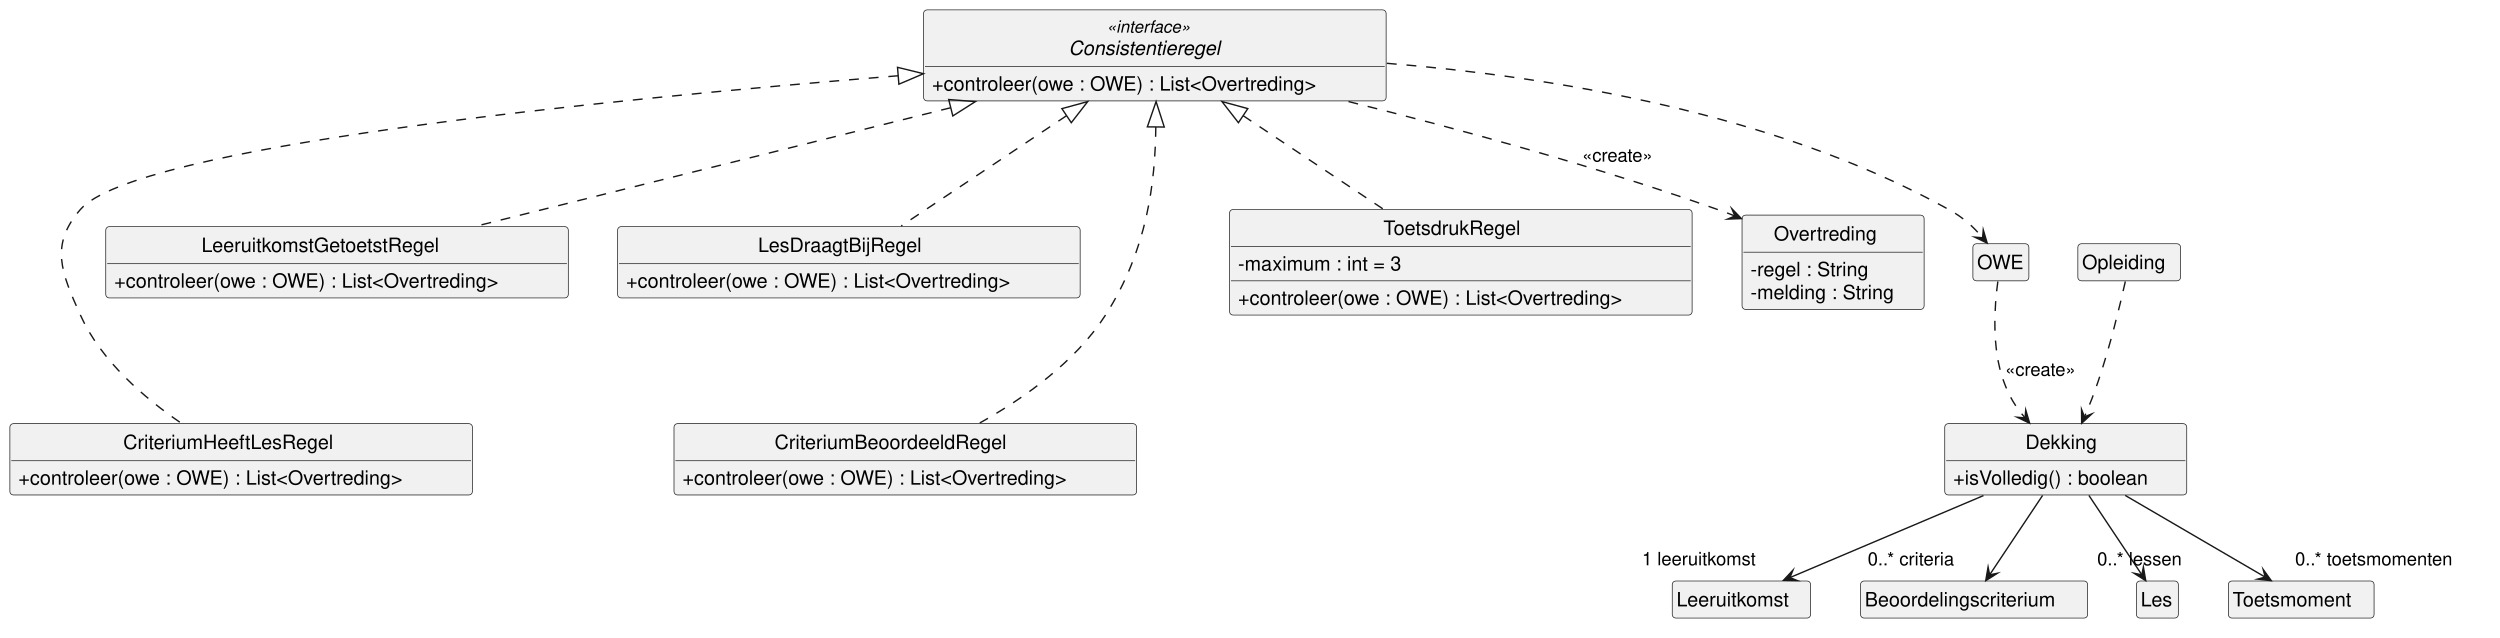
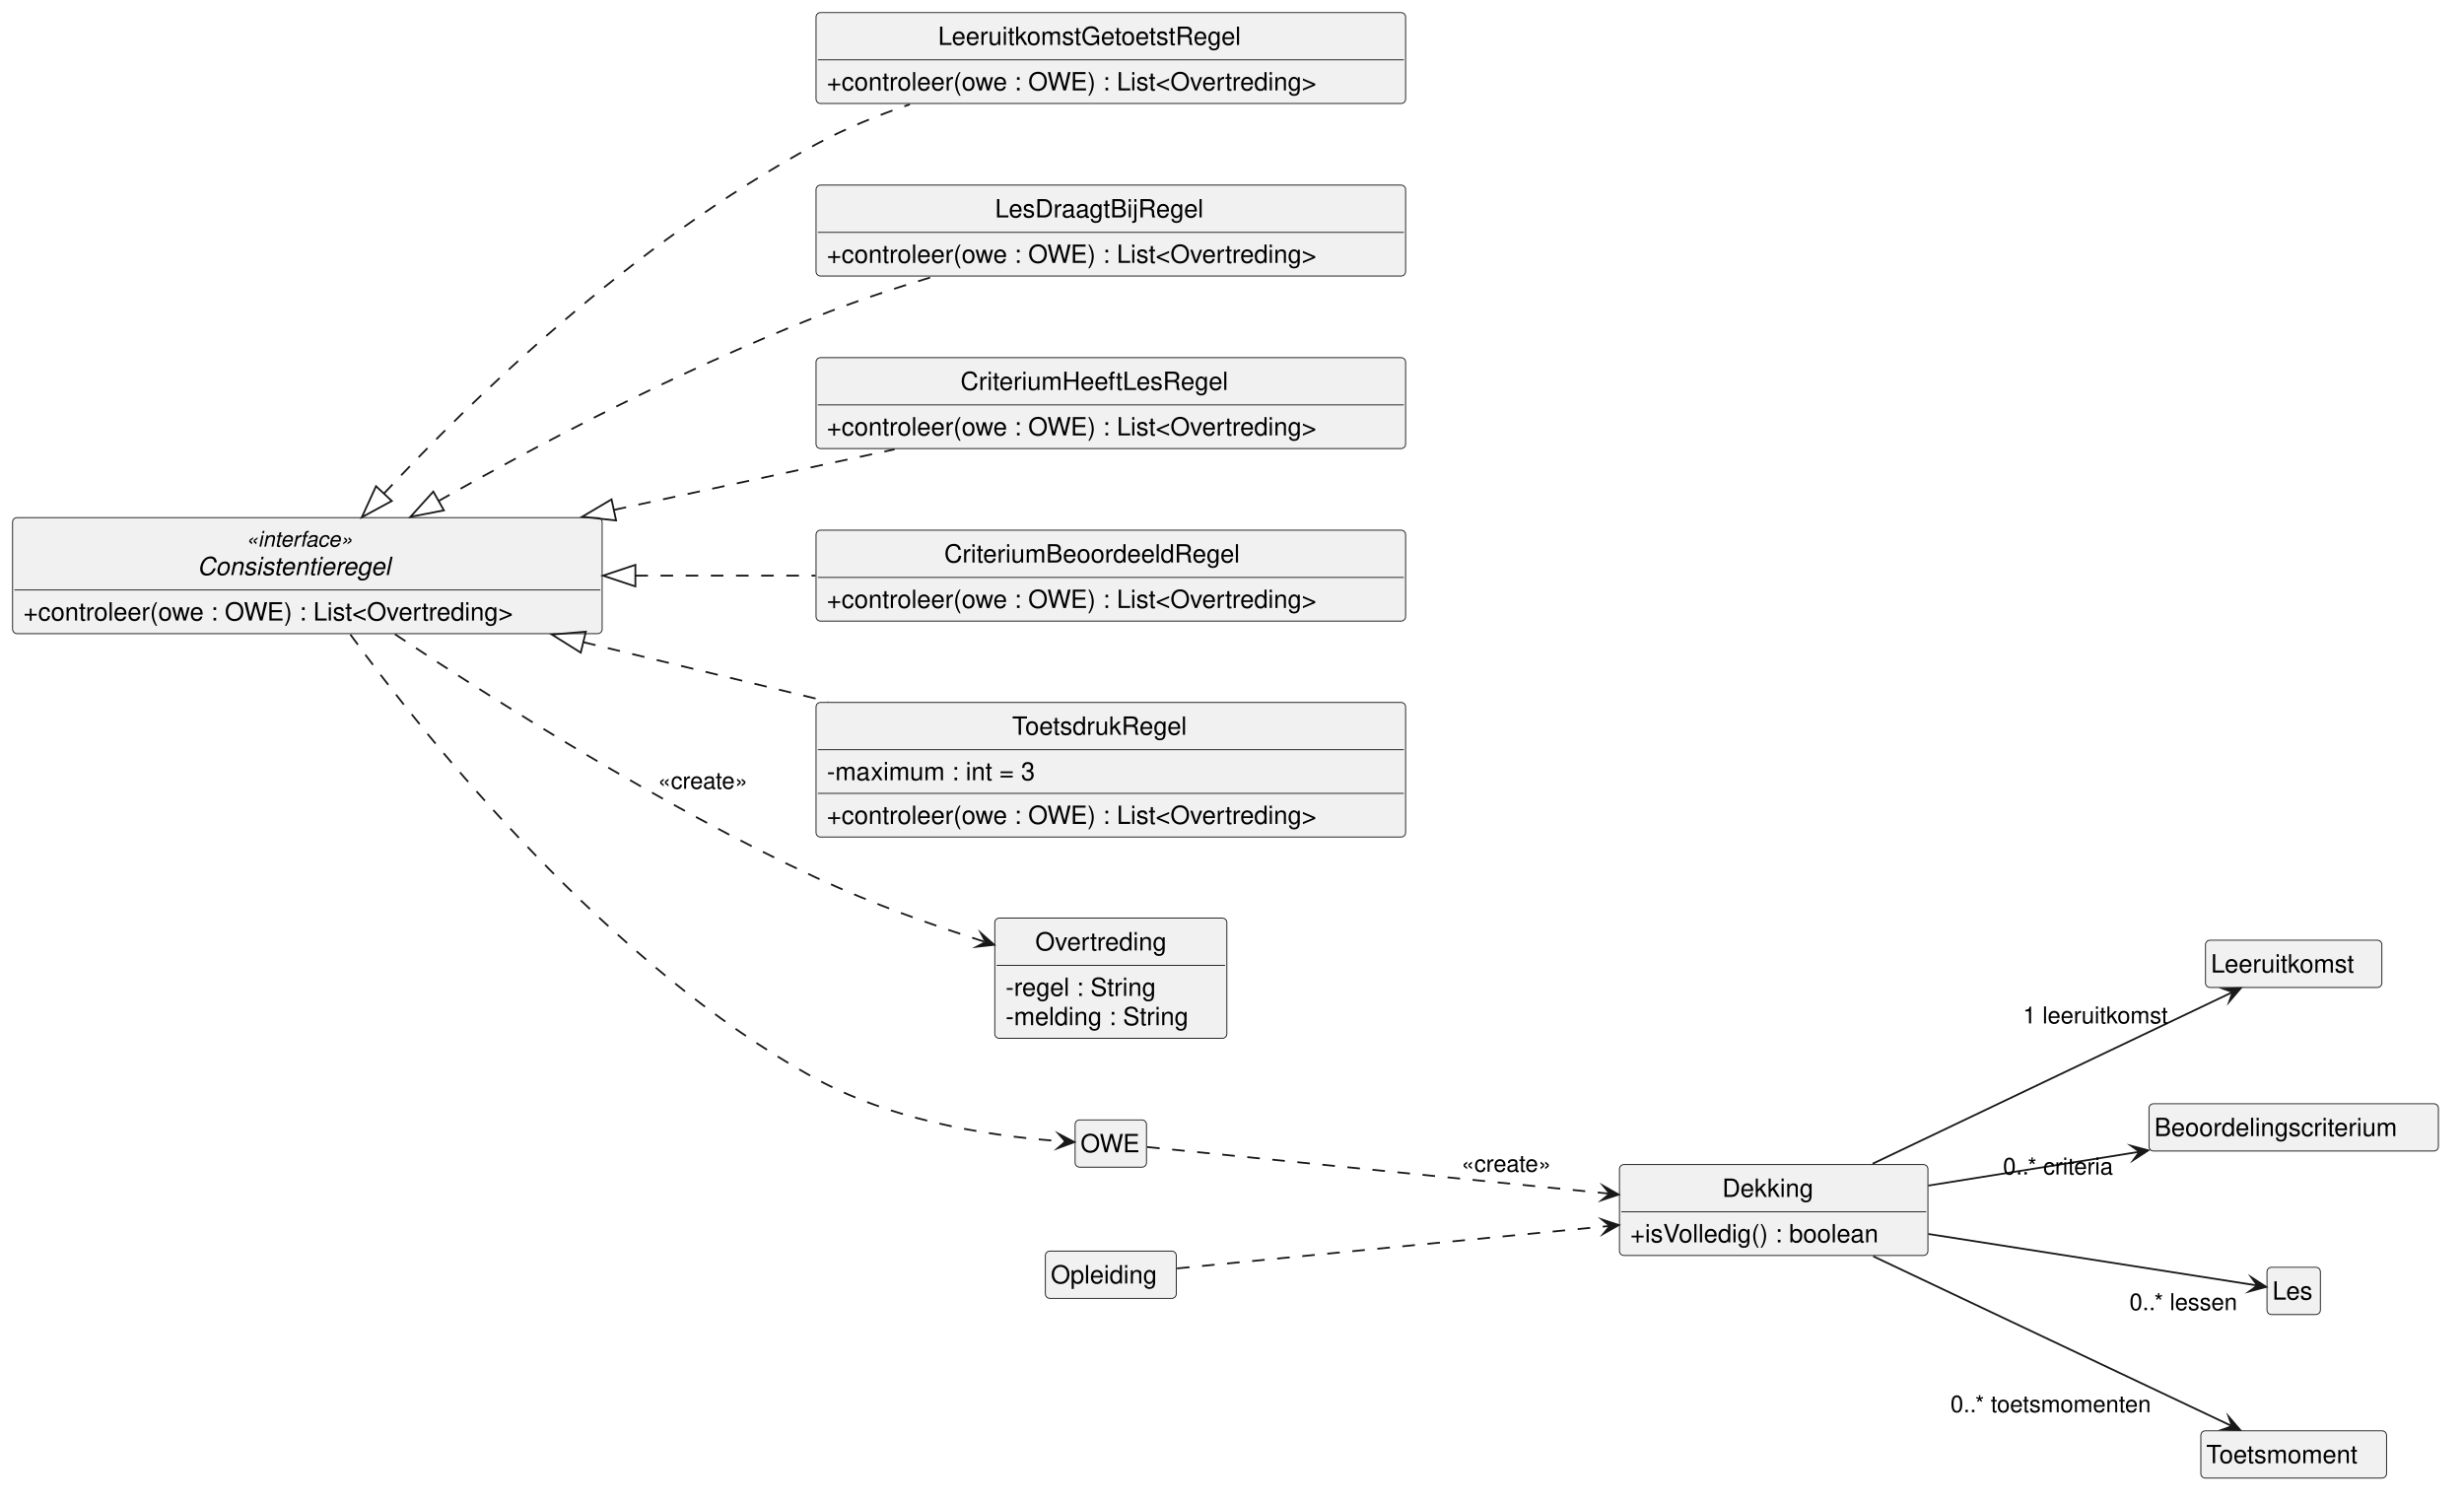
- <svg xmlns="http://www.w3.org/2000/svg" version="1.1" data-diagram-type="CLASS" style="width:1773px;height:452px;background:#FFFFFF;" width="1773px" height="452px" viewBox="0 0 1773 452" zoomAndPan="magnify" preserveAspectRatio="none" contentStyleType="text/css">
+ <svg xmlns="http://www.w3.org/2000/svg" version="1.1" data-diagram-type="CLASS" style="width:1371px;height:836px;background:#FFFFFF;" width="1371px" height="836px" viewBox="0 0 1371 836" zoomAndPan="magnify" preserveAspectRatio="none" contentStyleType="text/css">
  <defs />
  <g font-family="sans-serif" lengthAdjust="spacing">
-     <g class="entity" data-qualified-name="Consistentieregel" id="ent0001" data-source-line="11">
-       <rect x="655" y="7" width="328.046" height="64.563" fill="#F1F1F1" style="stroke:#181818;stroke-width:0.5;" rx="2.5" ry="2.5" />
-       <text x="784.857" y="23.139" fill="#000" font-size="12" textLength="68.332" font-style="italic" font-family="Helvetica">«interface»</text>
-       <text x="757.814" y="38.964" fill="#000" font-size="14" textLength="122.418" font-style="italic" font-family="Helvetica">Consistentieregel</text>
-       <line x1="656" y1="47.266" x2="982.046" y2="47.266" style="stroke:#181818;stroke-width:0.5;" />
-       <text x="661" y="64.261" fill="#000" font-size="14" textLength="316.046" font-family="Helvetica">+controleer(owe : OWE) : List&lt;Overtreding&gt;</text>
+     <g class="entity" data-qualified-name="Consistentieregel" id="ent0001" data-source-line="13">
+       <rect x="7" y="288.02" width="328.046" height="64.563" fill="#F1F1F1" style="stroke:#181818;stroke-width:0.5;" rx="2.5" ry="2.5" />
+       <text x="136.857" y="304.159" fill="#000" font-size="12" textLength="68.332" font-style="italic" font-family="Helvetica">«interface»</text>
+       <text x="109.814" y="319.984" fill="#000" font-size="14" textLength="122.418" font-style="italic" font-family="Helvetica">Consistentieregel</text>
+       <line x1="8" y1="328.286" x2="334.046" y2="328.286" style="stroke:#181818;stroke-width:0.5;" />
+       <text x="13" y="345.281" fill="#000" font-size="14" textLength="316.046" font-family="Helvetica">+controleer(owe : OWE) : List&lt;Overtreding&gt;</text>
    </g>
-     <g class="entity" data-qualified-name="LeeruitkomstGetoetstRegel" id="ent0002" data-source-line="15">
-       <rect x="75" y="160.71" width="328.046" height="50.594" fill="#F1F1F1" style="stroke:#181818;stroke-width:0.5;" rx="2.5" ry="2.5" />
-       <text x="142.893" y="178.705" fill="#000" font-size="14" textLength="192.261" font-family="Helvetica">LeeruitkomstGetoetstRegel</text>
-       <line x1="76" y1="187.007" x2="402.046" y2="187.007" style="stroke:#181818;stroke-width:0.5;" />
-       <text x="81" y="204.002" fill="#000" font-size="14" textLength="316.046" font-family="Helvetica">+controleer(owe : OWE) : List&lt;Overtreding&gt;</text>
+     <g class="entity" data-qualified-name="LeeruitkomstGetoetstRegel" id="ent0002" data-source-line="17">
+       <rect x="454.05" y="7" width="328.046" height="50.594" fill="#F1F1F1" style="stroke:#181818;stroke-width:0.5;" rx="2.5" ry="2.5" />
+       <text x="521.943" y="24.995" fill="#000" font-size="14" textLength="192.261" font-family="Helvetica">LeeruitkomstGetoetstRegel</text>
+       <line x1="455.05" y1="33.297" x2="781.096" y2="33.297" style="stroke:#181818;stroke-width:0.5;" />
+       <text x="460.05" y="50.292" fill="#000" font-size="14" textLength="316.046" font-family="Helvetica">+controleer(owe : OWE) : List&lt;Overtreding&gt;</text>
    </g>
-     <g class="entity" data-qualified-name="LesDraagtBijRegel" id="ent0003" data-source-line="18">
-       <rect x="438" y="160.71" width="328.046" height="50.594" fill="#F1F1F1" style="stroke:#181818;stroke-width:0.5;" rx="2.5" ry="2.5" />
-       <text x="537.577" y="178.705" fill="#000" font-size="14" textLength="128.892" font-family="Helvetica">LesDraagtBijRegel</text>
-       <line x1="439" y1="187.007" x2="765.046" y2="187.007" style="stroke:#181818;stroke-width:0.5;" />
-       <text x="444" y="204.002" fill="#000" font-size="14" textLength="316.046" font-family="Helvetica">+controleer(owe : OWE) : List&lt;Overtreding&gt;</text>
+     <g class="entity" data-qualified-name="LesDraagtBijRegel" id="ent0003" data-source-line="20">
+       <rect x="454.05" y="103" width="328.046" height="50.594" fill="#F1F1F1" style="stroke:#181818;stroke-width:0.5;" rx="2.5" ry="2.5" />
+       <text x="553.627" y="120.995" fill="#000" font-size="14" textLength="128.892" font-family="Helvetica">LesDraagtBijRegel</text>
+       <line x1="455.05" y1="129.297" x2="781.096" y2="129.297" style="stroke:#181818;stroke-width:0.5;" />
+       <text x="460.05" y="146.292" fill="#000" font-size="14" textLength="316.046" font-family="Helvetica">+controleer(owe : OWE) : List&lt;Overtreding&gt;</text>
    </g>
-     <g class="entity" data-qualified-name="CriteriumHeeftLesRegel" id="ent0004" data-source-line="21">
-       <rect x="7" y="300.45" width="328.046" height="50.594" fill="#F1F1F1" style="stroke:#181818;stroke-width:0.5;" rx="2.5" ry="2.5" />
-       <text x="87.378" y="318.445" fill="#000" font-size="14" textLength="167.289" font-family="Helvetica">CriteriumHeeftLesRegel</text>
-       <line x1="8" y1="326.747" x2="334.046" y2="326.747" style="stroke:#181818;stroke-width:0.5;" />
-       <text x="13" y="343.742" fill="#000" font-size="14" textLength="316.046" font-family="Helvetica">+controleer(owe : OWE) : List&lt;Overtreding&gt;</text>
+     <g class="entity" data-qualified-name="CriteriumHeeftLesRegel" id="ent0004" data-source-line="23">
+       <rect x="454.05" y="199" width="328.046" height="50.594" fill="#F1F1F1" style="stroke:#181818;stroke-width:0.5;" rx="2.5" ry="2.5" />
+       <text x="534.428" y="216.995" fill="#000" font-size="14" textLength="167.289" font-family="Helvetica">CriteriumHeeftLesRegel</text>
+       <line x1="455.05" y1="225.297" x2="781.096" y2="225.297" style="stroke:#181818;stroke-width:0.5;" />
+       <text x="460.05" y="242.292" fill="#000" font-size="14" textLength="316.046" font-family="Helvetica">+controleer(owe : OWE) : List&lt;Overtreding&gt;</text>
    </g>
-     <g class="entity" data-qualified-name="CriteriumBeoordeeldRegel" id="ent0005" data-source-line="24">
-       <rect x="478" y="300.45" width="328.046" height="50.594" fill="#F1F1F1" style="stroke:#181818;stroke-width:0.5;" rx="2.5" ry="2.5" />
-       <text x="549.321" y="318.445" fill="#000" font-size="14" textLength="185.404" font-family="Helvetica">CriteriumBeoordeeldRegel</text>
-       <line x1="479" y1="326.747" x2="805.046" y2="326.747" style="stroke:#181818;stroke-width:0.5;" />
-       <text x="484" y="343.742" fill="#000" font-size="14" textLength="316.046" font-family="Helvetica">+controleer(owe : OWE) : List&lt;Overtreding&gt;</text>
+     <g class="entity" data-qualified-name="CriteriumBeoordeeldRegel" id="ent0005" data-source-line="26">
+       <rect x="454.05" y="295" width="328.046" height="50.594" fill="#F1F1F1" style="stroke:#181818;stroke-width:0.5;" rx="2.5" ry="2.5" />
+       <text x="525.371" y="312.995" fill="#000" font-size="14" textLength="185.404" font-family="Helvetica">CriteriumBeoordeeldRegel</text>
+       <line x1="455.05" y1="321.297" x2="781.096" y2="321.297" style="stroke:#181818;stroke-width:0.5;" />
+       <text x="460.05" y="338.292" fill="#000" font-size="14" textLength="316.046" font-family="Helvetica">+controleer(owe : OWE) : List&lt;Overtreding&gt;</text>
    </g>
-     <g class="entity" data-qualified-name="ToetsdrukRegel" id="ent0006" data-source-line="27">
-       <rect x="872" y="148.56" width="328.046" height="74.891" fill="#F1F1F1" style="stroke:#181818;stroke-width:0.5;" rx="2.5" ry="2.5" />
-       <text x="981.089" y="166.555" fill="#000" font-size="14" textLength="109.867" font-family="Helvetica">ToetsdrukRegel</text>
-       <line x1="873" y1="174.857" x2="1199.046" y2="174.857" style="stroke:#181818;stroke-width:0.5;" />
-       <text x="878" y="191.852" fill="#000" font-size="14" textLength="136.999" font-family="Helvetica">-maximum : int = 3</text>
-       <line x1="873" y1="199.154" x2="1199.046" y2="199.154" style="stroke:#181818;stroke-width:0.5;" />
-       <text x="878" y="216.149" fill="#000" font-size="14" textLength="316.046" font-family="Helvetica">+controleer(owe : OWE) : List&lt;Overtreding&gt;</text>
+     <g class="entity" data-qualified-name="ToetsdrukRegel" id="ent0006" data-source-line="29">
+       <rect x="454.05" y="390.86" width="328.046" height="74.891" fill="#F1F1F1" style="stroke:#181818;stroke-width:0.5;" rx="2.5" ry="2.5" />
+       <text x="563.139" y="408.855" fill="#000" font-size="14" textLength="109.867" font-family="Helvetica">ToetsdrukRegel</text>
+       <line x1="455.05" y1="417.157" x2="781.096" y2="417.157" style="stroke:#181818;stroke-width:0.5;" />
+       <text x="460.05" y="434.152" fill="#000" font-size="14" textLength="136.999" font-family="Helvetica">-maximum : int = 3</text>
+       <line x1="455.05" y1="441.454" x2="781.096" y2="441.454" style="stroke:#181818;stroke-width:0.5;" />
+       <text x="460.05" y="458.449" fill="#000" font-size="14" textLength="316.046" font-family="Helvetica">+controleer(owe : OWE) : List&lt;Overtreding&gt;</text>
    </g>
-     <g class="entity" data-qualified-name="Overtreding" id="ent0007" data-source-line="32">
-       <rect x="1235.46" y="152.56" width="129.127" height="66.891" fill="#F1F1F1" style="stroke:#181818;stroke-width:0.5;" rx="2.5" ry="2.5" />
-       <text x="1257.989" y="170.555" fill="#000" font-size="14" textLength="84.068" font-family="Helvetica">Overtreding</text>
-       <line x1="1236.46" y1="178.857" x2="1363.587" y2="178.857" style="stroke:#181818;stroke-width:0.5;" />
-       <text x="1241.46" y="195.852" fill="#000" font-size="14" textLength="96.209" font-family="Helvetica">-regel : String</text>
-       <text x="1241.46" y="212.149" fill="#000" font-size="14" textLength="117.127" font-family="Helvetica">-melding : String</text>
+     <g class="entity" data-qualified-name="Overtreding" id="ent0007" data-source-line="34">
+       <rect x="553.51" y="510.86" width="129.127" height="66.891" fill="#F1F1F1" style="stroke:#181818;stroke-width:0.5;" rx="2.5" ry="2.5" />
+       <text x="576.039" y="528.855" fill="#000" font-size="14" textLength="84.068" font-family="Helvetica">Overtreding</text>
+       <line x1="554.51" y1="537.157" x2="681.637" y2="537.157" style="stroke:#181818;stroke-width:0.5;" />
+       <text x="559.51" y="554.152" fill="#000" font-size="14" textLength="96.209" font-family="Helvetica">-regel : String</text>
+       <text x="559.51" y="570.449" fill="#000" font-size="14" textLength="117.127" font-family="Helvetica">-melding : String</text>
    </g>
-     <g class="entity" data-qualified-name="Dekking" id="ent0008" data-source-line="37">
-       <rect x="1379.21" y="300.45" width="171.626" height="50.594" fill="#F1F1F1" style="stroke:#181818;stroke-width:0.5;" rx="2.5" ry="2.5" />
-       <text x="1436.394" y="318.445" fill="#000" font-size="14" textLength="57.258" font-family="Helvetica">Dekking</text>
-       <line x1="1380.21" y1="326.747" x2="1549.836" y2="326.747" style="stroke:#181818;stroke-width:0.5;" />
-       <text x="1385.21" y="343.742" fill="#000" font-size="14" textLength="159.626" font-family="Helvetica">+isVolledig() : boolean</text>
+     <g class="entity" data-qualified-name="Dekking" id="ent0008" data-source-line="39">
+       <rect x="901.09" y="648" width="171.626" height="50.594" fill="#F1F1F1" style="stroke:#181818;stroke-width:0.5;" rx="2.5" ry="2.5" />
+       <text x="958.274" y="665.995" fill="#000" font-size="14" textLength="57.258" font-family="Helvetica">Dekking</text>
+       <line x1="902.09" y1="674.297" x2="1071.716" y2="674.297" style="stroke:#181818;stroke-width:0.5;" />
+       <text x="907.09" y="691.292" fill="#000" font-size="14" textLength="159.626" font-family="Helvetica">+isVolledig() : boolean</text>
    </g>
-     <g class="entity" data-qualified-name="OWE" id="ent0009" data-source-line="41">
-       <rect x="1399.17" y="172.86" width="39.708" height="26.297" fill="#F1F1F1" style="stroke:#181818;stroke-width:0.5;" rx="2.5" ry="2.5" />
-       <text x="1402.17" y="190.855" fill="#000" font-size="14" textLength="33.708" font-family="Helvetica">OWE</text>
+     <g class="entity" data-qualified-name="OWE" id="ent0009" data-source-line="43">
+       <rect x="598.21" y="623.15" width="39.708" height="26.297" fill="#F1F1F1" style="stroke:#181818;stroke-width:0.5;" rx="2.5" ry="2.5" />
+       <text x="601.21" y="641.145" fill="#000" font-size="14" textLength="33.708" font-family="Helvetica">OWE</text>
    </g>
-     <g class="entity" data-qualified-name="Opleiding" id="ent0010" data-source-line="42">
-       <rect x="1473.61" y="172.86" width="72.835" height="26.297" fill="#F1F1F1" style="stroke:#181818;stroke-width:0.5;" rx="2.5" ry="2.5" />
-       <text x="1476.61" y="190.855" fill="#000" font-size="14" textLength="66.835" font-family="Helvetica">Opleiding</text>
+     <g class="entity" data-qualified-name="Opleiding" id="ent0010" data-source-line="44">
+       <rect x="581.65" y="696.15" width="72.835" height="26.297" fill="#F1F1F1" style="stroke:#181818;stroke-width:0.5;" rx="2.5" ry="2.5" />
+       <text x="584.65" y="714.145" fill="#000" font-size="14" textLength="66.835" font-family="Helvetica">Opleiding</text>
    </g>
-     <g class="entity" data-qualified-name="Leeruitkomst" id="ent0011" data-source-line="43">
-       <rect x="1185.96" y="412.04" width="98.128" height="26.297" fill="#F1F1F1" style="stroke:#181818;stroke-width:0.5;" rx="2.5" ry="2.5" />
-       <text x="1188.96" y="430.035" fill="#000" font-size="14" textLength="92.128" font-family="Helvetica">Leeruitkomst</text>
+     <g class="entity" data-qualified-name="Leeruitkomst" id="ent0011" data-source-line="45">
+       <rect x="1227.17" y="523.15" width="98.128" height="26.297" fill="#F1F1F1" style="stroke:#181818;stroke-width:0.5;" rx="2.5" ry="2.5" />
+       <text x="1230.17" y="541.145" fill="#000" font-size="14" textLength="92.128" font-family="Helvetica">Leeruitkomst</text>
    </g>
-     <g class="entity" data-qualified-name="Beoordelingscriterium" id="ent0012" data-source-line="44">
-       <rect x="1319.5" y="412.04" width="161.039" height="26.297" fill="#F1F1F1" style="stroke:#181818;stroke-width:0.5;" rx="2.5" ry="2.5" />
-       <text x="1322.5" y="430.035" fill="#000" font-size="14" textLength="155.039" font-family="Helvetica">Beoordelingscriterium</text>
+     <g class="entity" data-qualified-name="Beoordelingscriterium" id="ent0012" data-source-line="46">
+       <rect x="1195.72" y="614.15" width="161.039" height="26.297" fill="#F1F1F1" style="stroke:#181818;stroke-width:0.5;" rx="2.5" ry="2.5" />
+       <text x="1198.72" y="632.145" fill="#000" font-size="14" textLength="155.039" font-family="Helvetica">Beoordelingscriterium</text>
    </g>
-     <g class="entity" data-qualified-name="Les" id="ent0013" data-source-line="45">
-       <rect x="1515.17" y="412.04" width="29.707" height="26.297" fill="#F1F1F1" style="stroke:#181818;stroke-width:0.5;" rx="2.5" ry="2.5" />
-       <text x="1518.17" y="430.035" fill="#000" font-size="14" textLength="23.707" font-family="Helvetica">Les</text>
+     <g class="entity" data-qualified-name="Les" id="ent0013" data-source-line="47">
+       <rect x="1261.38" y="705.15" width="29.707" height="26.297" fill="#F1F1F1" style="stroke:#181818;stroke-width:0.5;" rx="2.5" ry="2.5" />
+       <text x="1264.38" y="723.145" fill="#000" font-size="14" textLength="23.707" font-family="Helvetica">Les</text>
    </g>
-     <g class="entity" data-qualified-name="Toetsmoment" id="ent0014" data-source-line="46">
-       <rect x="1580.36" y="412.04" width="103.33" height="26.297" fill="#F1F1F1" style="stroke:#181818;stroke-width:0.5;" rx="2.5" ry="2.5" />
-       <text x="1583.36" y="430.035" fill="#000" font-size="14" textLength="97.33" font-family="Helvetica">Toetsmoment</text>
+     <g class="entity" data-qualified-name="Toetsmoment" id="ent0014" data-source-line="48">
+       <rect x="1224.57" y="796.15" width="103.33" height="26.297" fill="#F1F1F1" style="stroke:#181818;stroke-width:0.5;" rx="2.5" ry="2.5" />
+       <text x="1227.57" y="814.145" fill="#000" font-size="14" textLength="97.33" font-family="Helvetica">Toetsmoment</text>
    </g>
-     <g class="link" data-entity-1="ent0001" data-entity-2="ent0002" id="lnk15" data-source-line="48" data-link-type="extension">
-       <path d="M674.275,76.398 C567.905,102.938 435.8,135.9 338.16,160.27" style="stroke:#181818;stroke-width:1;stroke-dasharray:7,7;" fill="none" id="Consistentieregel-backto-LeeruitkomstGetoetstRegel" codeLine="48" />
-       <polygon points="691.74,72.04,672.823,70.576,675.728,82.219,691.74,72.04" fill="none" style="stroke:#181818;stroke-width:1;stroke-linejoin:miter;stroke-miterlimit:10;" />
+     <g class="link" data-entity-1="ent0001" data-entity-2="ent0002" id="lnk15" data-source-line="50" data-link-type="extension">
+       <path d="M213.61,274.649 C261.57,223.329 349.71,136.72 454.05,80.3 C470.27,71.53 488.28,64.18 506.25,58.08" style="stroke:#181818;stroke-width:1;stroke-dasharray:7,7;" fill="none" id="Consistentieregel-backto-LeeruitkomstGetoetstRegel" codeLine="50" />
+       <polygon points="201.32,287.8,217.994,278.746,209.226,270.552,201.32,287.8" fill="none" style="stroke:#181818;stroke-width:1;stroke-linejoin:miter;stroke-miterlimit:10;" />
    </g>
-     <g class="link" data-entity-1="ent0001" data-entity-2="ent0003" id="lnk16" data-source-line="49" data-link-type="extension">
-       <path d="M756.424,82.026 C716.624,108.566 675.65,135.9 639.12,160.27" style="stroke:#181818;stroke-width:1;stroke-dasharray:7,7;" fill="none" id="Consistentieregel-backto-LesDraagtBijRegel" codeLine="49" />
-       <polygon points="771.4,72.04,753.095,77.034,759.753,87.018,771.4,72.04" fill="none" style="stroke:#181818;stroke-width:1;stroke-linejoin:miter;stroke-miterlimit:10;" />
+     <g class="link" data-entity-1="ent0001" data-entity-2="ent0003" id="lnk16" data-source-line="51" data-link-type="extension">
+       <path d="M244.041,278.751 C299.961,247.231 373.1,208.56 454.05,176.3 C474.6,168.11 497.11,160.6 518.65,154.07" style="stroke:#181818;stroke-width:1;stroke-dasharray:7,7;" fill="none" id="Consistentieregel-backto-LesDraagtBijRegel" codeLine="51" />
+       <polygon points="228.36,287.59,246.987,283.978,241.094,273.525,228.36,287.59" fill="none" style="stroke:#181818;stroke-width:1;stroke-linejoin:miter;stroke-miterlimit:10;" />
    </g>
-     <g class="link" data-entity-1="ent0001" data-entity-2="ent0004" id="lnk17" data-source-line="50" data-link-type="extension">
-       <path d="M636.999,53.725 C424.809,70.935 95.64,104.06 57.02,148.56 C35.21,173.7 43.38,193.09 57.02,223.45 C71.67,256.05 102.57,282.44 128.51,300.1" style="stroke:#181818;stroke-width:1;stroke-dasharray:7,7;" fill="none" id="Consistentieregel-backto-CriteriumHeeftLesRegel" codeLine="50" />
-       <polygon points="654.94,52.27,636.514,47.745,637.484,59.706,654.94,52.27" fill="none" style="stroke:#181818;stroke-width:1;stroke-linejoin:miter;stroke-miterlimit:10;" />
+     <g class="link" data-entity-1="ent0001" data-entity-2="ent0004" id="lnk17" data-source-line="52" data-link-type="extension">
+       <path d="M341.535,283.734 C398.315,271.484 444.35,261.56 497.77,250.03" style="stroke:#181818;stroke-width:1;stroke-dasharray:7,7;" fill="none" id="Consistentieregel-backto-CriteriumHeeftLesRegel" codeLine="52" />
+       <polygon points="323.94,287.53,342.801,289.599,340.27,277.869,323.94,287.53" fill="none" style="stroke:#181818;stroke-width:1;stroke-linejoin:miter;stroke-miterlimit:10;" />
    </g>
-     <g class="link" data-entity-1="ent0001" data-entity-2="ent0005" id="lnk18" data-source-line="51" data-link-type="extension">
-       <path d="M819.7,90.029 C819.29,128.769 813.9,176.84 784.02,223.45 C762.53,256.98 725.65,282.79 694.86,299.96" style="stroke:#181818;stroke-width:1;stroke-dasharray:7,7;" fill="none" id="Consistentieregel-backto-CriteriumBeoordeeldRegel" codeLine="51" />
-       <polygon points="819.89,72.03,813.7,89.965,825.699,90.092,819.89,72.03" fill="none" style="stroke:#181818;stroke-width:1;stroke-linejoin:miter;stroke-miterlimit:10;" />
+     <g class="link" data-entity-1="ent0001" data-entity-2="ent0005" id="lnk18" data-source-line="53" data-link-type="extension">
+       <path d="M353.53,320.3 C392.09,320.3 415.19,320.3 453.74,320.3" style="stroke:#181818;stroke-width:1;stroke-dasharray:7,7;" fill="none" id="Consistentieregel-backto-CriteriumBeoordeeldRegel" codeLine="53" />
+       <polygon points="335.53,320.3,353.53,326.3,353.53,314.3,335.53,320.3" fill="none" style="stroke:#181818;stroke-width:1;stroke-linejoin:miter;stroke-miterlimit:10;" />
    </g>
-     <g class="link" data-entity-1="ent0001" data-entity-2="ent0006" id="lnk19" data-source-line="52" data-link-type="extension">
-       <path d="M881.617,82.025 C915.307,104.485 945.59,124.69 980.85,148.21" style="stroke:#181818;stroke-width:1;stroke-dasharray:7,7;" fill="none" id="Consistentieregel-backto-ToetsdrukRegel" codeLine="52" />
-       <polygon points="866.64,72.04,878.289,87.017,884.945,77.032,866.64,72.04" fill="none" style="stroke:#181818;stroke-width:1;stroke-linejoin:miter;stroke-miterlimit:10;" />
+     <g class="link" data-entity-1="ent0001" data-entity-2="ent0006" id="lnk19" data-source-line="54" data-link-type="extension">
+       <path d="M324.553,357.314 C373.023,369.074 410.59,378.2 460.72,390.36" style="stroke:#181818;stroke-width:1;stroke-dasharray:7,7;" fill="none" id="Consistentieregel-backto-ToetsdrukRegel" codeLine="54" />
+       <polygon points="307.06,353.07,323.138,363.145,325.967,351.483,307.06,353.07" fill="none" style="stroke:#181818;stroke-width:1;stroke-linejoin:miter;stroke-miterlimit:10;" />
    </g>
-     <g class="link" data-entity-1="ent0001" data-entity-2="ent0009" id="lnk22" data-source-line="58" data-link-type="dependency">
-       <path d="M983.54,44.89 C1101.05,54.4 1259.39,80.32 1382.02,148.56 C1392.74,154.52 1399.267,160.625 1406.077,168.615" style="stroke:#181818;stroke-width:1;stroke-dasharray:7,7;" fill="none" id="Consistentieregel-to-OWE" codeLine="58" />
-       <polygon points="1409.32,172.42,1406.526,162.976,1406.077,168.615,1400.438,168.165,1409.32,172.42" fill="#181818" style="stroke:#181818;stroke-width:1;stroke-linejoin:miter;stroke-miterlimit:10;" />
+     <g class="link" data-entity-1="ent0001" data-entity-2="ent0009" id="lnk20" data-source-line="56" data-link-type="dependency">
+       <path d="M194.96,353.08 C238.31,412.38 338.37,537.17 454.05,600.3 C501.37,626.13 560.99,633.107 592.79,635.167" style="stroke:#181818;stroke-width:1;stroke-dasharray:7,7;" fill="none" id="Consistentieregel-to-OWE" codeLine="56" />
+       <polygon points="597.78,635.49,589.057,630.917,592.79,635.167,588.54,638.9,597.78,635.49" fill="#181818" style="stroke:#181818;stroke-width:1;stroke-linejoin:miter;stroke-miterlimit:10;" />
    </g>
-     <g class="link" data-entity-1="ent0001" data-entity-2="ent0007" id="lnk23" data-source-line="59" data-link-type="dependency">
-       <path d="M956.35,72.02 C1034.04,91.34 1132.47,118.14 1218.02,148.56 C1223.6,150.54 1224.692,150.872 1230.402,153.172" style="stroke:#181818;stroke-width:1;stroke-dasharray:7,7;" fill="none" id="Consistentieregel-to-Overtreding" codeLine="59" />
-       <polygon points="1235.04,155.04,1228.186,147.967,1230.402,153.172,1225.197,155.388,1235.04,155.04" fill="#181818" style="stroke:#181818;stroke-width:1;stroke-linejoin:miter;stroke-miterlimit:10;" />
-       <text x="1122.03" y="114.627" fill="#000" font-size="13" textLength="57.459" font-family="Helvetica">«create»</text>
+     <g class="link" data-entity-1="ent0001" data-entity-2="ent0007" id="lnk21" data-source-line="57" data-link-type="dependency">
+       <path d="M219.76,352.91 C274.55,389.33 367.96,448.39 454.05,488.3 C485.81,503.03 517.825,514.474 548.405,524.204" style="stroke:#181818;stroke-width:1;stroke-dasharray:7,7;" fill="none" id="Consistentieregel-to-Overtreding" codeLine="57" />
+       <polygon points="553.17,525.72,545.806,519.179,548.405,524.204,543.381,526.803,553.17,525.72" fill="#181818" style="stroke:#181818;stroke-width:1;stroke-linejoin:miter;stroke-miterlimit:10;" />
+       <text x="366.05" y="438.917" fill="#000" font-size="13" textLength="57.459" font-family="Helvetica">«create»</text>
    </g>
-     <g class="link" data-entity-1="ent0010" data-entity-2="ent0008" id="lnk24" data-source-line="61" data-link-type="dependency">
-       <path d="M1507.29,199.61 C1503.59,216.1 1496.45,245.78 1488.02,270.45 C1484.65,280.33 1482.302,286.374 1478.302,295.584" style="stroke:#181818;stroke-width:1;stroke-dasharray:7,7;" fill="none" id="Opleiding-to-Dekking" codeLine="61" />
-       <polygon points="1476.31,300.17,1483.564,293.508,1478.302,295.584,1476.226,290.321,1476.31,300.17" fill="#181818" style="stroke:#181818;stroke-width:1;stroke-linejoin:miter;stroke-miterlimit:10;" />
+     <g class="link" data-entity-1="ent0010" data-entity-2="ent0008" id="lnk22" data-source-line="59" data-link-type="dependency">
+       <path d="M654.91,705.78 C711.43,700.24 817.854,689.799 895.734,682.149" style="stroke:#181818;stroke-width:1;stroke-dasharray:7,7;" fill="none" id="Opleiding-to-Dekking" codeLine="59" />
+       <polygon points="900.71,681.66,891.362,678.559,895.734,682.149,892.144,686.521,900.71,681.66" fill="#181818" style="stroke:#181818;stroke-width:1;stroke-linejoin:miter;stroke-miterlimit:10;" />
    </g>
-     <g class="link" data-entity-1="ent0009" data-entity-2="ent0008" id="lnk25" data-source-line="62" data-link-type="dependency">
-       <path d="M1416.87,199.63 C1414.55,216.39 1412.27,246.65 1421.02,270.45 C1425,281.27 1428.853,287.719 1436.193,296.359" style="stroke:#181818;stroke-width:1;stroke-dasharray:7,7;" fill="none" id="OWE-to-Dekking" codeLine="62" />
-       <polygon points="1439.43,300.17,1436.651,290.721,1436.193,296.359,1430.555,295.901,1439.43,300.17" fill="#181818" style="stroke:#181818;stroke-width:1;stroke-linejoin:miter;stroke-miterlimit:10;" />
-       <text x="1422.02" y="266.517" fill="#000" font-size="13" textLength="57.459" font-family="Helvetica">«create»</text>
+     <g class="link" data-entity-1="ent0009" data-entity-2="ent0008" id="lnk23" data-source-line="60" data-link-type="dependency">
+       <path d="M638.28,638.24 C686.33,643.09 809.155,655.478 895.655,664.198" style="stroke:#181818;stroke-width:1;stroke-dasharray:7,7;" fill="none" id="OWE-to-Dekking" codeLine="60" />
+       <polygon points="900.63,664.7,892.077,659.817,895.655,664.198,891.274,667.777,900.63,664.7" fill="#181818" style="stroke:#181818;stroke-width:1;stroke-linejoin:miter;stroke-miterlimit:10;" />
+       <text x="813.09" y="651.977" fill="#000" font-size="13" textLength="57.459" font-family="Helvetica">«create»</text>
    </g>
-     <g class="link" data-entity-1="ent0008" data-entity-2="ent0011" id="lnk26" data-source-line="63" data-link-type="dependency">
-       <path d="M1406.69,351.46 C1361.44,370.63 1305.184,394.459 1269.414,409.619" style="stroke:#181818;stroke-width:1;" fill="none" id="Dekking-to-Leeruitkomst" codeLine="63" />
-       <polygon points="1264.81,411.57,1274.657,411.741,1269.414,409.619,1271.536,404.375,1264.81,411.57" fill="#181818" style="stroke:#181818;stroke-width:1;stroke-linejoin:miter;stroke-miterlimit:10;" />
-       <text x="1164.521" y="400.874" fill="#000" font-size="13" textLength="94.32" font-family="Helvetica">1 leeruitkomst</text>
+     <g class="link" data-entity-1="ent0008" data-entity-2="ent0011" id="lnk24" data-source-line="62" data-link-type="dependency">
+       <path d="M1041.95,647.53 C1102.75,618.54 1194.687,574.701 1242.267,552.021" style="stroke:#181818;stroke-width:1;" fill="none" id="Dekking-to-Leeruitkomst" codeLine="62" />
+       <polygon points="1246.78,549.87,1236.935,550.132,1242.267,552.021,1240.377,557.353,1246.78,549.87" fill="#181818" style="stroke:#181818;stroke-width:1;stroke-linejoin:miter;stroke-miterlimit:10;" />
+       <text x="1125.6" y="569.467" fill="#000" font-size="13" textLength="94.32" font-family="Helvetica">1 leeruitkomst</text>
    </g>
-     <g class="link" data-entity-1="ent0008" data-entity-2="ent0012" id="lnk27" data-source-line="64" data-link-type="dependency">
-       <path d="M1448.62,351.34 C1435.76,370.62 1421.176,392.491 1411.056,407.651" style="stroke:#181818;stroke-width:1;" fill="none" id="Dekking-to-Beoordelingscriterium" codeLine="64" />
-       <polygon points="1408.28,411.81,1416.604,406.545,1411.056,407.651,1409.95,402.104,1408.28,411.81" fill="#181818" style="stroke:#181818;stroke-width:1;stroke-linejoin:miter;stroke-miterlimit:10;" />
-       <text x="1324.569" y="400.942" fill="#000" font-size="13" textLength="73.29" font-family="Helvetica">0..* criteria</text>
+     <g class="link" data-entity-1="ent0008" data-entity-2="ent0012" id="lnk25" data-source-line="64" data-link-type="dependency">
+       <path d="M1072.95,659.69 C1111.67,653.49 1152.313,646.981 1190.393,640.881" style="stroke:#181818;stroke-width:1;" fill="none" id="Dekking-to-Beoordelingscriterium" codeLine="64" />
+       <polygon points="1195.33,640.09,1185.811,637.564,1190.393,640.881,1187.076,645.463,1195.33,640.09" fill="#181818" style="stroke:#181818;stroke-width:1;stroke-linejoin:miter;stroke-miterlimit:10;" />
+       <text x="1114.451" y="653.525" fill="#000" font-size="13" textLength="73.29" font-family="Helvetica">0..* criteria</text>
    </g>
-     <g class="link" data-entity-1="ent0008" data-entity-2="ent0014" id="lnk28" data-source-line="65" data-link-type="dependency">
-       <path d="M1507.16,351.34 C1540.21,370.62 1580.501,394.13 1606.481,409.29" style="stroke:#181818;stroke-width:1;" fill="none" id="Dekking-to-Toetsmoment" codeLine="65" />
-       <polygon points="1610.8,411.81,1605.043,403.819,1606.481,409.29,1601.011,410.729,1610.8,411.81" fill="#181818" style="stroke:#181818;stroke-width:1;stroke-linejoin:miter;stroke-miterlimit:10;" />
-       <text x="1627.668" y="400.942" fill="#000" font-size="13" textLength="130.939" font-family="Helvetica">0..* toetsmomenten</text>
+     <g class="link" data-entity-1="ent0008" data-entity-2="ent0014" id="lnk26" data-source-line="66" data-link-type="dependency">
+       <path d="M1042.29,699.04 C1102.97,727.77 1194.351,771.021 1241.951,793.551" style="stroke:#181818;stroke-width:1;" fill="none" id="Dekking-to-Toetsmoment" codeLine="66" />
+       <polygon points="1246.47,795.69,1240.046,788.224,1241.951,793.551,1236.624,795.455,1246.47,795.69" fill="#181818" style="stroke:#181818;stroke-width:1;stroke-linejoin:miter;stroke-miterlimit:10;" />
+       <text x="1085.235" y="785.787" fill="#000" font-size="13" textLength="130.939" font-family="Helvetica">0..* toetsmomenten</text>
    </g>
-     <g class="link" data-entity-1="ent0008" data-entity-2="ent0013" id="lnk29" data-source-line="66" data-link-type="dependency">
-       <path d="M1481.43,351.34 C1494.29,370.62 1508.876,392.49 1518.986,407.65" style="stroke:#181818;stroke-width:1;" fill="none" id="Dekking-to-Les" codeLine="66" />
-       <polygon points="1521.76,411.81,1520.094,402.103,1518.986,407.65,1513.439,406.542,1521.76,411.81" fill="#181818" style="stroke:#181818;stroke-width:1;stroke-linejoin:miter;stroke-miterlimit:10;" />
-       <text x="1487.318" y="400.942" fill="#000" font-size="13" textLength="68.561" font-family="Helvetica">0..* lessen</text>
+     <g class="link" data-entity-1="ent0008" data-entity-2="ent0013" id="lnk27" data-source-line="68" data-link-type="dependency">
+       <path d="M1072.95,686.62 C1139.8,697.09 1222.16,709.987 1256.02,715.287" style="stroke:#181818;stroke-width:1;" fill="none" id="Dekking-to-Les" codeLine="68" />
+       <polygon points="1260.96,716.06,1252.687,710.716,1256.02,715.287,1251.45,718.62,1260.96,716.06" fill="#181818" style="stroke:#181818;stroke-width:1;stroke-linejoin:miter;stroke-miterlimit:10;" />
+       <text x="1184.846" y="729.009" fill="#000" font-size="13" textLength="68.561" font-family="Helvetica">0..* lessen</text>
    </g>
  </g>
</svg>
